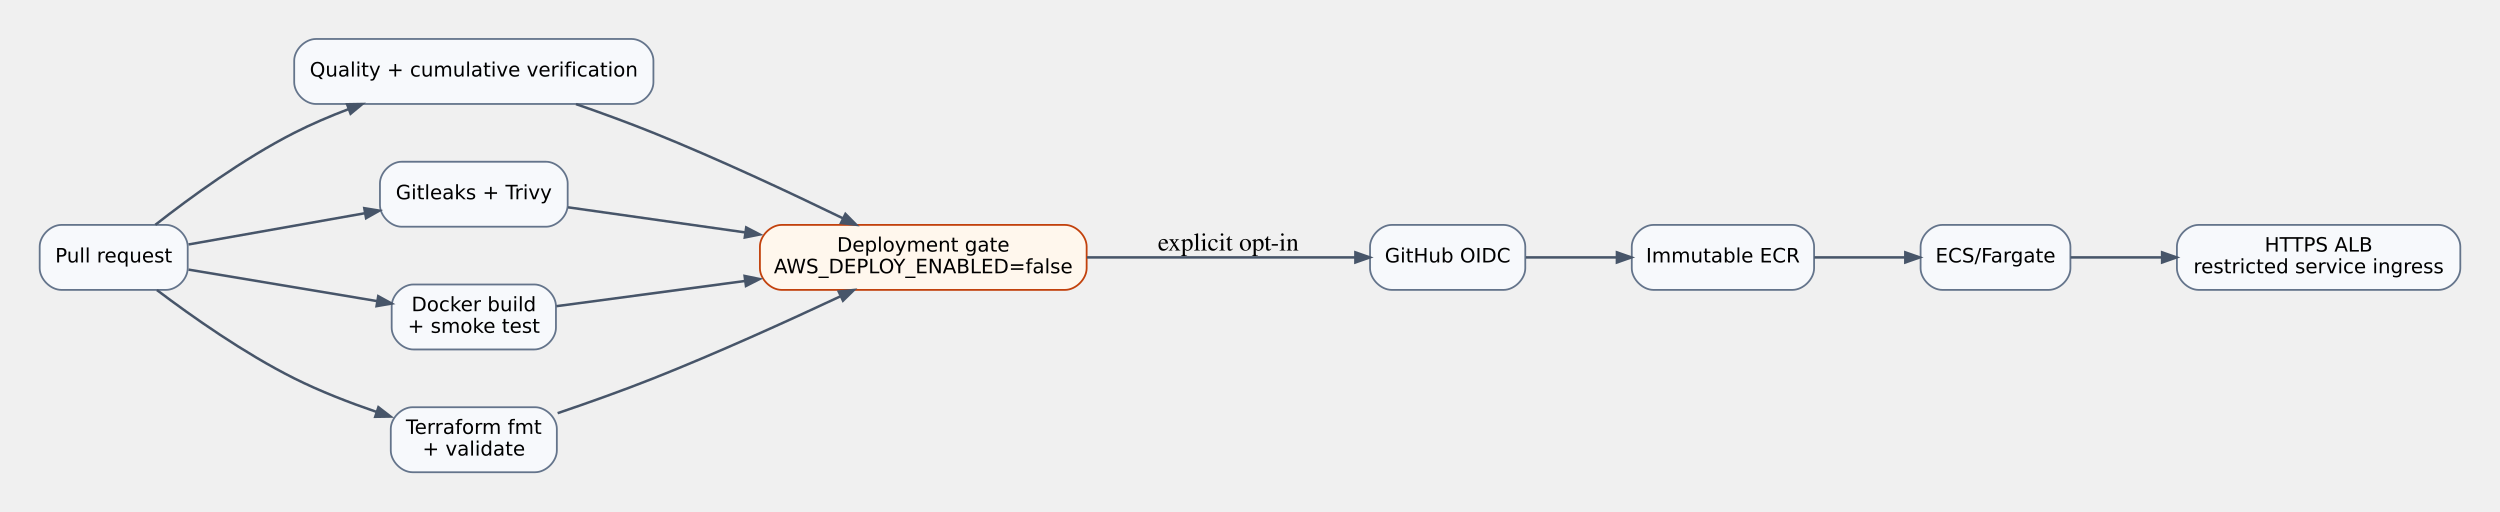
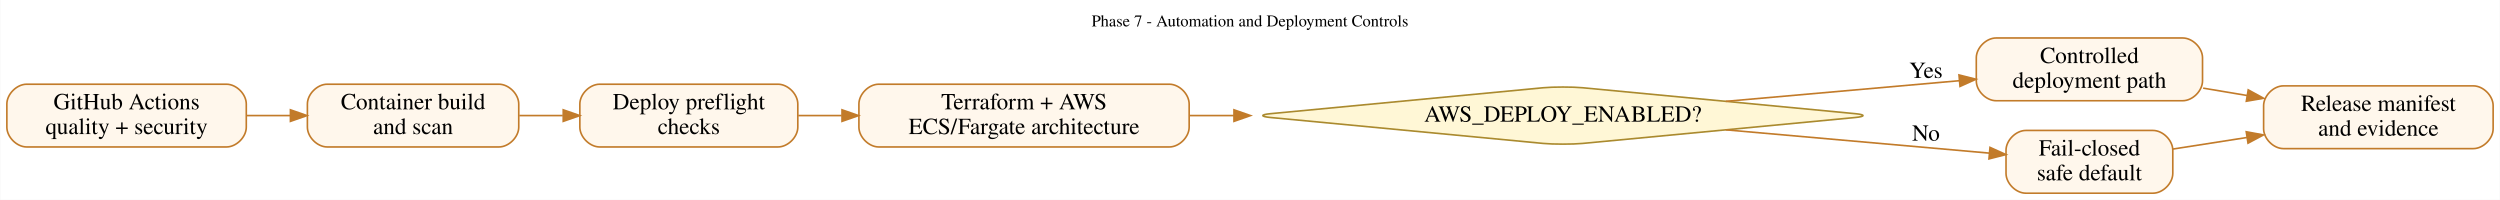
- <svg xmlns="http://www.w3.org/2000/svg" width="1384pt" height="283pt" viewBox="0.00 0.00 1384.20 283.20">
-   <g id="graph0" class="graph" transform="scale(1 1) rotate(0) translate(21.6 261.6)">
+ <svg xmlns="http://www.w3.org/2000/svg" width="1514pt" height="121pt" viewBox="0.00 0.00 1513.69 121.00">
+   <g id="graph0" class="graph" transform="scale(1 1) rotate(0) translate(4 117)">
+     <polygon fill="white" stroke="transparent" points="-4,4 -4,-117 1509.69,-117 1509.69,4 -4,4" />
+     <text text-anchor="middle" x="752.85" y="-101" font-family="Times,serif" font-size="10.00">Phase 7 - Automation and Deployment Controls</text>
    <g id="node1" class="node">
-       <path fill="#f7f9fc" stroke="#64748b" d="M70,-137C70,-137 12,-137 12,-137 6,-137 0,-131 0,-125 0,-125 0,-113 0,-113 0,-107 6,-101 12,-101 12,-101 70,-101 70,-101 76,-101 82,-107 82,-113 82,-113 82,-125 82,-125 82,-131 76,-137 70,-137" />
-       <text text-anchor="middle" x="41" y="-116.2" font-family="DejaVu Sans" font-size="11.00">Pull request</text>
+       <path fill="#fff7ec" stroke="#c27b2a" d="M133,-66C133,-66 12,-66 12,-66 6,-66 0,-60 0,-54 0,-54 0,-40 0,-40 0,-34 6,-28 12,-28 12,-28 133,-28 133,-28 139,-28 145,-34 145,-40 145,-40 145,-54 145,-54 145,-60 139,-66 133,-66" />
+       <text text-anchor="middle" x="72.5" y="-50.8" font-family="Times,serif" font-size="14.00">GitHub Actions</text>
+       <text text-anchor="middle" x="72.5" y="-35.8" font-family="Times,serif" font-size="14.00">quality + security</text>
    </g>
    <g id="node2" class="node">
-       <path fill="#f7f9fc" stroke="#64748b" d="M328,-240C328,-240 153,-240 153,-240 147,-240 141,-234 141,-228 141,-228 141,-216 141,-216 141,-210 147,-204 153,-204 153,-204 328,-204 328,-204 334,-204 340,-210 340,-216 340,-216 340,-228 340,-228 340,-234 334,-240 328,-240" />
-       <text text-anchor="middle" x="240.5" y="-219.2" font-family="DejaVu Sans" font-size="11.00">Quality + cumulative verification</text>
+       <path fill="#fff7ec" stroke="#c27b2a" d="M298,-66C298,-66 194,-66 194,-66 188,-66 182,-60 182,-54 182,-54 182,-40 182,-40 182,-34 188,-28 194,-28 194,-28 298,-28 298,-28 304,-28 310,-34 310,-40 310,-40 310,-54 310,-54 310,-60 304,-66 298,-66" />
+       <text text-anchor="middle" x="246" y="-50.8" font-family="Times,serif" font-size="14.00">Container build</text>
+       <text text-anchor="middle" x="246" y="-35.8" font-family="Times,serif" font-size="14.00">and scan</text>
    </g>
    <g id="edge1" class="edge">
-       <path fill="none" stroke="#475569" stroke-width="1.4" d="M64.07,-137.06C83.43,-152.23 112.8,-173.66 141,-188 150.54,-192.85 160.92,-197.28 171.26,-201.21" />
-       <polygon fill="#475569" stroke="#475569" stroke-width="1.4" points="170.29,-203.84 178.77,-203.99 172.24,-198.59 170.29,-203.84" />
+       <path fill="none" stroke="#c27b2a" d="M145.24,-47C153.95,-47 162.85,-47 171.58,-47" />
+       <polygon fill="#c27b2a" stroke="#c27b2a" points="171.73,-50.5 181.73,-47 171.73,-43.5 171.73,-50.5" />
    </g>
    <g id="node3" class="node">
-       <path fill="#f7f9fc" stroke="#64748b" d="M280.5,-172C280.5,-172 200.5,-172 200.5,-172 194.5,-172 188.5,-166 188.5,-160 188.5,-160 188.5,-148 188.5,-148 188.5,-142 194.5,-136 200.5,-136 200.5,-136 280.5,-136 280.5,-136 286.5,-136 292.5,-142 292.5,-148 292.5,-148 292.5,-160 292.5,-160 292.5,-166 286.5,-172 280.5,-172" />
-       <text text-anchor="middle" x="240.5" y="-151.2" font-family="DejaVu Sans" font-size="11.00">Gitleaks + Trivy</text>
+       <path fill="#fff7ec" stroke="#c27b2a" d="M467,-66C467,-66 359,-66 359,-66 353,-66 347,-60 347,-54 347,-54 347,-40 347,-40 347,-34 353,-28 359,-28 359,-28 467,-28 467,-28 473,-28 479,-34 479,-40 479,-40 479,-54 479,-54 479,-60 473,-66 467,-66" />
+       <text text-anchor="middle" x="413" y="-50.8" font-family="Times,serif" font-size="14.00">Deploy preflight</text>
+       <text text-anchor="middle" x="413" y="-35.8" font-family="Times,serif" font-size="14.00">checks</text>
+     </g>
+     <g id="edge2" class="edge">
+       <path fill="none" stroke="#c27b2a" d="M310.32,-47C318.94,-47 327.86,-47 336.67,-47" />
+       <polygon fill="#c27b2a" stroke="#c27b2a" points="336.94,-50.5 346.94,-47 336.94,-43.5 336.94,-50.5" />
+     </g>
+     <g id="node4" class="node">
+       <path fill="#fff7ec" stroke="#c27b2a" d="M704,-66C704,-66 528,-66 528,-66 522,-66 516,-60 516,-54 516,-54 516,-40 516,-40 516,-34 522,-28 528,-28 528,-28 704,-28 704,-28 710,-28 716,-34 716,-40 716,-40 716,-54 716,-54 716,-60 710,-66 704,-66" />
+       <text text-anchor="middle" x="616" y="-50.8" font-family="Times,serif" font-size="14.00">Terraform + AWS</text>
+       <text text-anchor="middle" x="616" y="-35.8" font-family="Times,serif" font-size="14.00">ECS/Fargate architecture</text>
    </g>
    <g id="edge3" class="edge">
-       <path fill="none" stroke="#475569" stroke-width="1.4" d="M82.44,-126.17C110.64,-131.16 148.71,-137.91 180.31,-143.51" />
-       <polygon fill="#475569" stroke="#475569" stroke-width="1.4" points="179.83,-146.27 188.19,-144.91 180.81,-140.75 179.83,-146.27" />
+       <path fill="none" stroke="#c27b2a" d="M479.26,-47C487.75,-47 496.63,-47 505.61,-47" />
+       <polygon fill="#c27b2a" stroke="#c27b2a" points="505.77,-50.5 515.77,-47 505.77,-43.5 505.77,-50.5" />
    </g>
-     <g id="node4" class="node">
-       <path fill="#f7f9fc" stroke="#64748b" d="M274,-104C274,-104 207,-104 207,-104 201,-104 195,-98 195,-92 195,-92 195,-80 195,-80 195,-74 201,-68 207,-68 207,-68 274,-68 274,-68 280,-68 286,-74 286,-80 286,-80 286,-92 286,-92 286,-98 280,-104 274,-104" />
-       <text text-anchor="middle" x="240.5" y="-89.2" font-family="DejaVu Sans" font-size="11.00">Docker build</text>
-       <text text-anchor="middle" x="240.5" y="-77.2" font-family="DejaVu Sans" font-size="11.00">+ smoke test</text>
+     <g id="node5" class="node">
+       <path fill="#fff7d6" stroke="#aa8a2e" d="M930.4,-63.86C930.4,-63.86 765.1,-48.14 765.1,-48.14 759.13,-47.57 759.13,-46.43 765.1,-45.86 765.1,-45.86 930.4,-30.14 930.4,-30.14 936.37,-29.57 948.32,-29.57 954.29,-30.14 954.29,-30.14 1119.59,-45.86 1119.59,-45.86 1125.57,-46.43 1125.57,-47.57 1119.59,-48.14 1119.59,-48.14 954.29,-63.86 954.29,-63.86 948.32,-64.43 936.37,-64.43 930.4,-63.86" />
+       <text text-anchor="middle" x="942.35" y="-43.3" font-family="Times,serif" font-size="14.00">AWS_DEPLOY_ENABLED?</text>
+     </g>
+     <g id="edge4" class="edge">
+       <path fill="none" stroke="#c27b2a" d="M716.08,-47C724.83,-47 733.88,-47 743.09,-47" />
+       <polygon fill="#c27b2a" stroke="#c27b2a" points="743.14,-50.5 753.14,-47 743.14,-43.5 743.14,-50.5" />
+     </g>
+     <g id="node6" class="node">
+       <path fill="#fff7ec" stroke="#c27b2a" d="M1317.69,-94C1317.69,-94 1204.69,-94 1204.69,-94 1198.69,-94 1192.69,-88 1192.69,-82 1192.69,-82 1192.69,-68 1192.69,-68 1192.69,-62 1198.69,-56 1204.69,-56 1204.69,-56 1317.69,-56 1317.69,-56 1323.69,-56 1329.69,-62 1329.69,-68 1329.69,-68 1329.69,-82 1329.69,-82 1329.69,-88 1323.69,-94 1317.69,-94" />
+       <text text-anchor="middle" x="1261.19" y="-78.8" font-family="Times,serif" font-size="14.00">Controlled</text>
+       <text text-anchor="middle" x="1261.19" y="-63.8" font-family="Times,serif" font-size="14.00">deployment path</text>
    </g>
    <g id="edge5" class="edge">
-       <path fill="none" stroke="#475569" stroke-width="1.4" d="M82.44,-112.24C112.61,-107.2 154.1,-100.27 186.86,-94.8" />
-       <polygon fill="#475569" stroke="#475569" stroke-width="1.4" points="187.55,-97.52 194.98,-93.44 186.63,-92 187.55,-97.52" />
+       <path fill="none" stroke="#c27b2a" d="M1041,-55.63C1086.45,-59.65 1139.76,-64.36 1182.43,-68.13" />
+       <polygon fill="#c27b2a" stroke="#c27b2a" points="1182.21,-71.62 1192.48,-69.02 1182.83,-64.65 1182.21,-71.62" />
+       <text text-anchor="middle" x="1162.19" y="-69.8" font-family="Times,serif" font-size="14.00">Yes</text>
    </g>
-     <g id="node5" class="node">
-       <path fill="#f7f9fc" stroke="#64748b" d="M274.5,-36C274.5,-36 206.5,-36 206.5,-36 200.5,-36 194.5,-30 194.5,-24 194.5,-24 194.5,-12 194.5,-12 194.5,-6 200.5,0 206.5,0 206.5,0 274.5,0 274.5,0 280.5,0 286.5,-6 286.5,-12 286.5,-12 286.5,-24 286.5,-24 286.5,-30 280.5,-36 274.5,-36" />
-       <text text-anchor="middle" x="240.5" y="-21.2" font-family="DejaVu Sans" font-size="11.00">Terraform fmt</text>
-       <text text-anchor="middle" x="240.5" y="-9.2" font-family="DejaVu Sans" font-size="11.00">+ validate</text>
+     <g id="node7" class="node">
+       <path fill="#fff7ec" stroke="#c27b2a" d="M1299.69,-38C1299.69,-38 1222.69,-38 1222.69,-38 1216.69,-38 1210.69,-32 1210.69,-26 1210.69,-26 1210.69,-12 1210.69,-12 1210.69,-6 1216.69,0 1222.69,0 1222.69,0 1299.69,0 1299.69,0 1305.69,0 1311.69,-6 1311.69,-12 1311.69,-12 1311.69,-26 1311.69,-26 1311.69,-32 1305.69,-38 1299.69,-38" />
+       <text text-anchor="middle" x="1261.19" y="-22.8" font-family="Times,serif" font-size="14.00">Fail-closed</text>
+       <text text-anchor="middle" x="1261.19" y="-7.8" font-family="Times,serif" font-size="14.00">safe default</text>
+     </g>
+     <g id="edge6" class="edge">
+       <path fill="none" stroke="#c27b2a" d="M1041,-38.37C1093.12,-33.76 1155.59,-28.24 1200.48,-24.28" />
+       <polygon fill="#c27b2a" stroke="#c27b2a" points="1200.99,-27.75 1210.64,-23.38 1200.37,-20.77 1200.99,-27.75" />
+       <text text-anchor="middle" x="1162.19" y="-31.8" font-family="Times,serif" font-size="14.00">No</text>
+     </g>
+     <g id="node8" class="node">
+       <path fill="#fff7ec" stroke="#c27b2a" d="M1493.69,-65C1493.69,-65 1378.69,-65 1378.69,-65 1372.69,-65 1366.69,-59 1366.69,-53 1366.69,-53 1366.69,-39 1366.69,-39 1366.69,-33 1372.69,-27 1378.69,-27 1378.69,-27 1493.69,-27 1493.69,-27 1499.69,-27 1505.69,-33 1505.69,-39 1505.69,-39 1505.69,-53 1505.69,-53 1505.69,-59 1499.69,-65 1493.69,-65" />
+       <text text-anchor="middle" x="1436.19" y="-49.8" font-family="Times,serif" font-size="14.00">Release manifest</text>
+       <text text-anchor="middle" x="1436.19" y="-34.8" font-family="Times,serif" font-size="14.00">and evidence</text>
    </g>
    <g id="edge7" class="edge">
-       <path fill="none" stroke="#475569" stroke-width="1.4" d="M64.93,-100.92C84.34,-86.26 113.34,-65.83 141,-52 155.33,-44.83 171.53,-38.56 186.6,-33.41" />
-       <polygon fill="#475569" stroke="#475569" stroke-width="1.4" points="187.65,-36.01 194.36,-30.83 185.88,-30.7 187.65,-36.01" />
-     </g>
-     <g id="node6" class="node">
-       <path fill="#fff7ed" stroke="#c2410c" d="M568,-137C568,-137 411,-137 411,-137 405,-137 399,-131 399,-125 399,-125 399,-113 399,-113 399,-107 405,-101 411,-101 411,-101 568,-101 568,-101 574,-101 580,-107 580,-113 580,-113 580,-125 580,-125 580,-131 574,-137 568,-137" />
-       <text text-anchor="middle" x="489.5" y="-122.2" font-family="DejaVu Sans" font-size="11.00">Deployment gate</text>
-       <text text-anchor="middle" x="489.5" y="-110.2" font-family="DejaVu Sans" font-size="11.00">AWS_DEPLOY_ENABLED=false</text>
-     </g>
-     <g id="edge2" class="edge">
-       <path fill="none" stroke="#475569" stroke-width="1.4" d="M297.09,-203.93C311.19,-199.04 326.24,-193.55 340,-188 375.97,-173.48 415.78,-154.84 445.12,-140.59" />
-       <polygon fill="#475569" stroke="#475569" stroke-width="1.4" points="446.38,-143.09 452.34,-137.07 443.92,-138.06 446.38,-143.09" />
-     </g>
-     <g id="edge4" class="edge">
-       <path fill="none" stroke="#475569" stroke-width="1.4" d="M292.68,-146.75C321.07,-142.73 357.32,-137.59 390.91,-132.83" />
-       <polygon fill="#475569" stroke="#475569" stroke-width="1.4" points="391.4,-135.59 398.93,-131.69 390.61,-130.04 391.4,-135.59" />
-     </g>
-     <g id="edge6" class="edge">
-       <path fill="none" stroke="#475569" stroke-width="1.4" d="M286.23,-91.98C315.37,-95.87 354.56,-101.11 390.69,-105.93" />
-       <polygon fill="#475569" stroke="#475569" stroke-width="1.4" points="390.52,-108.73 398.82,-107.02 391.27,-103.18 390.52,-108.73" />
+       <path fill="none" stroke="#c27b2a" d="M1330.07,-63.62C1338.81,-62.16 1347.81,-60.65 1356.69,-59.16" />
+       <polygon fill="#c27b2a" stroke="#c27b2a" points="1357.37,-62.59 1366.66,-57.49 1356.22,-55.69 1357.37,-62.59" />
    </g>
    <g id="edge8" class="edge">
-       <path fill="none" stroke="#475569" stroke-width="1.4" d="M286.93,-32.71C303.73,-38.41 322.85,-45.19 340,-52 375.23,-65.99 414.27,-83.7 443.48,-97.39" />
-       <polygon fill="#475569" stroke="#475569" stroke-width="1.4" points="442.64,-100.09 451.07,-100.96 445.02,-95.02 442.64,-100.09" />
-     </g>
-     <g id="node7" class="node">
-       <path fill="#f7f9fc" stroke="#64748b" d="M811,-137C811,-137 749,-137 749,-137 743,-137 737,-131 737,-125 737,-125 737,-113 737,-113 737,-107 743,-101 749,-101 749,-101 811,-101 811,-101 817,-101 823,-107 823,-113 823,-113 823,-125 823,-125 823,-131 817,-137 811,-137" />
-       <text text-anchor="middle" x="780" y="-116.2" font-family="DejaVu Sans" font-size="11.00">GitHub OIDC</text>
-     </g>
-     <g id="edge9" class="edge">
-       <path fill="none" stroke="#475569" stroke-width="1.4" d="M580.2,-119C629.1,-119 687.81,-119 728.7,-119" />
-       <polygon fill="#475569" stroke="#475569" stroke-width="1.4" points="728.89,-121.8 736.89,-119 728.89,-116.2 728.89,-121.8" />
-       <text text-anchor="middle" x="658.5" y="-122.8" font-family="Times,serif" font-size="14.00">explicit opt-in</text>
-     </g>
-     <g id="node8" class="node">
-       <path fill="#f7f9fc" stroke="#64748b" d="M971,-137C971,-137 894,-137 894,-137 888,-137 882,-131 882,-125 882,-125 882,-113 882,-113 882,-107 888,-101 894,-101 894,-101 971,-101 971,-101 977,-101 983,-107 983,-113 983,-113 983,-125 983,-125 983,-131 977,-137 971,-137" />
-       <text text-anchor="middle" x="932.5" y="-116.2" font-family="DejaVu Sans" font-size="11.00">Immutable ECR</text>
-     </g>
-     <g id="edge10" class="edge">
-       <path fill="none" stroke="#475569" stroke-width="1.4" d="M823.32,-119C838.94,-119 856.91,-119 873.66,-119" />
-       <polygon fill="#475569" stroke="#475569" stroke-width="1.4" points="873.78,-121.8 881.78,-119 873.77,-116.2 873.78,-121.8" />
-     </g>
-     <g id="node9" class="node">
-       <path fill="#f7f9fc" stroke="#64748b" d="M1113,-137C1113,-137 1054,-137 1054,-137 1048,-137 1042,-131 1042,-125 1042,-125 1042,-113 1042,-113 1042,-107 1048,-101 1054,-101 1054,-101 1113,-101 1113,-101 1119,-101 1125,-107 1125,-113 1125,-113 1125,-125 1125,-125 1125,-131 1119,-137 1113,-137" />
-       <text text-anchor="middle" x="1083.5" y="-116.2" font-family="DejaVu Sans" font-size="11.00">ECS/Fargate</text>
-     </g>
-     <g id="edge11" class="edge">
-       <path fill="none" stroke="#475569" stroke-width="1.4" d="M983.11,-119C999.26,-119 1017.17,-119 1033.29,-119" />
-       <polygon fill="#475569" stroke="#475569" stroke-width="1.4" points="1033.54,-121.8 1041.54,-119 1033.54,-116.2 1033.54,-121.8" />
-     </g>
-     <g id="node10" class="node">
-       <path fill="#f7f9fc" stroke="#64748b" d="M1329,-137C1329,-137 1196,-137 1196,-137 1190,-137 1184,-131 1184,-125 1184,-125 1184,-113 1184,-113 1184,-107 1190,-101 1196,-101 1196,-101 1329,-101 1329,-101 1335,-101 1341,-107 1341,-113 1341,-113 1341,-125 1341,-125 1341,-131 1335,-137 1329,-137" />
-       <text text-anchor="middle" x="1262.5" y="-122.2" font-family="DejaVu Sans" font-size="11.00">HTTPS ALB</text>
-       <text text-anchor="middle" x="1262.5" y="-110.2" font-family="DejaVu Sans" font-size="11.00">restricted service ingress</text>
-     </g>
-     <g id="edge12" class="edge">
-       <path fill="none" stroke="#475569" stroke-width="1.4" d="M1125.11,-119C1140.24,-119 1158.05,-119 1175.72,-119" />
-       <polygon fill="#475569" stroke="#475569" stroke-width="1.4" points="1175.81,-121.8 1183.81,-119 1175.81,-116.2 1175.81,-121.8" />
+       <path fill="none" stroke="#c27b2a" d="M1311.77,-26.74C1325.77,-28.92 1341.37,-31.36 1356.63,-33.74" />
+       <polygon fill="#c27b2a" stroke="#c27b2a" points="1356.17,-37.21 1366.59,-35.29 1357.25,-30.29 1356.17,-37.21" />
    </g>
  </g>
</svg>
